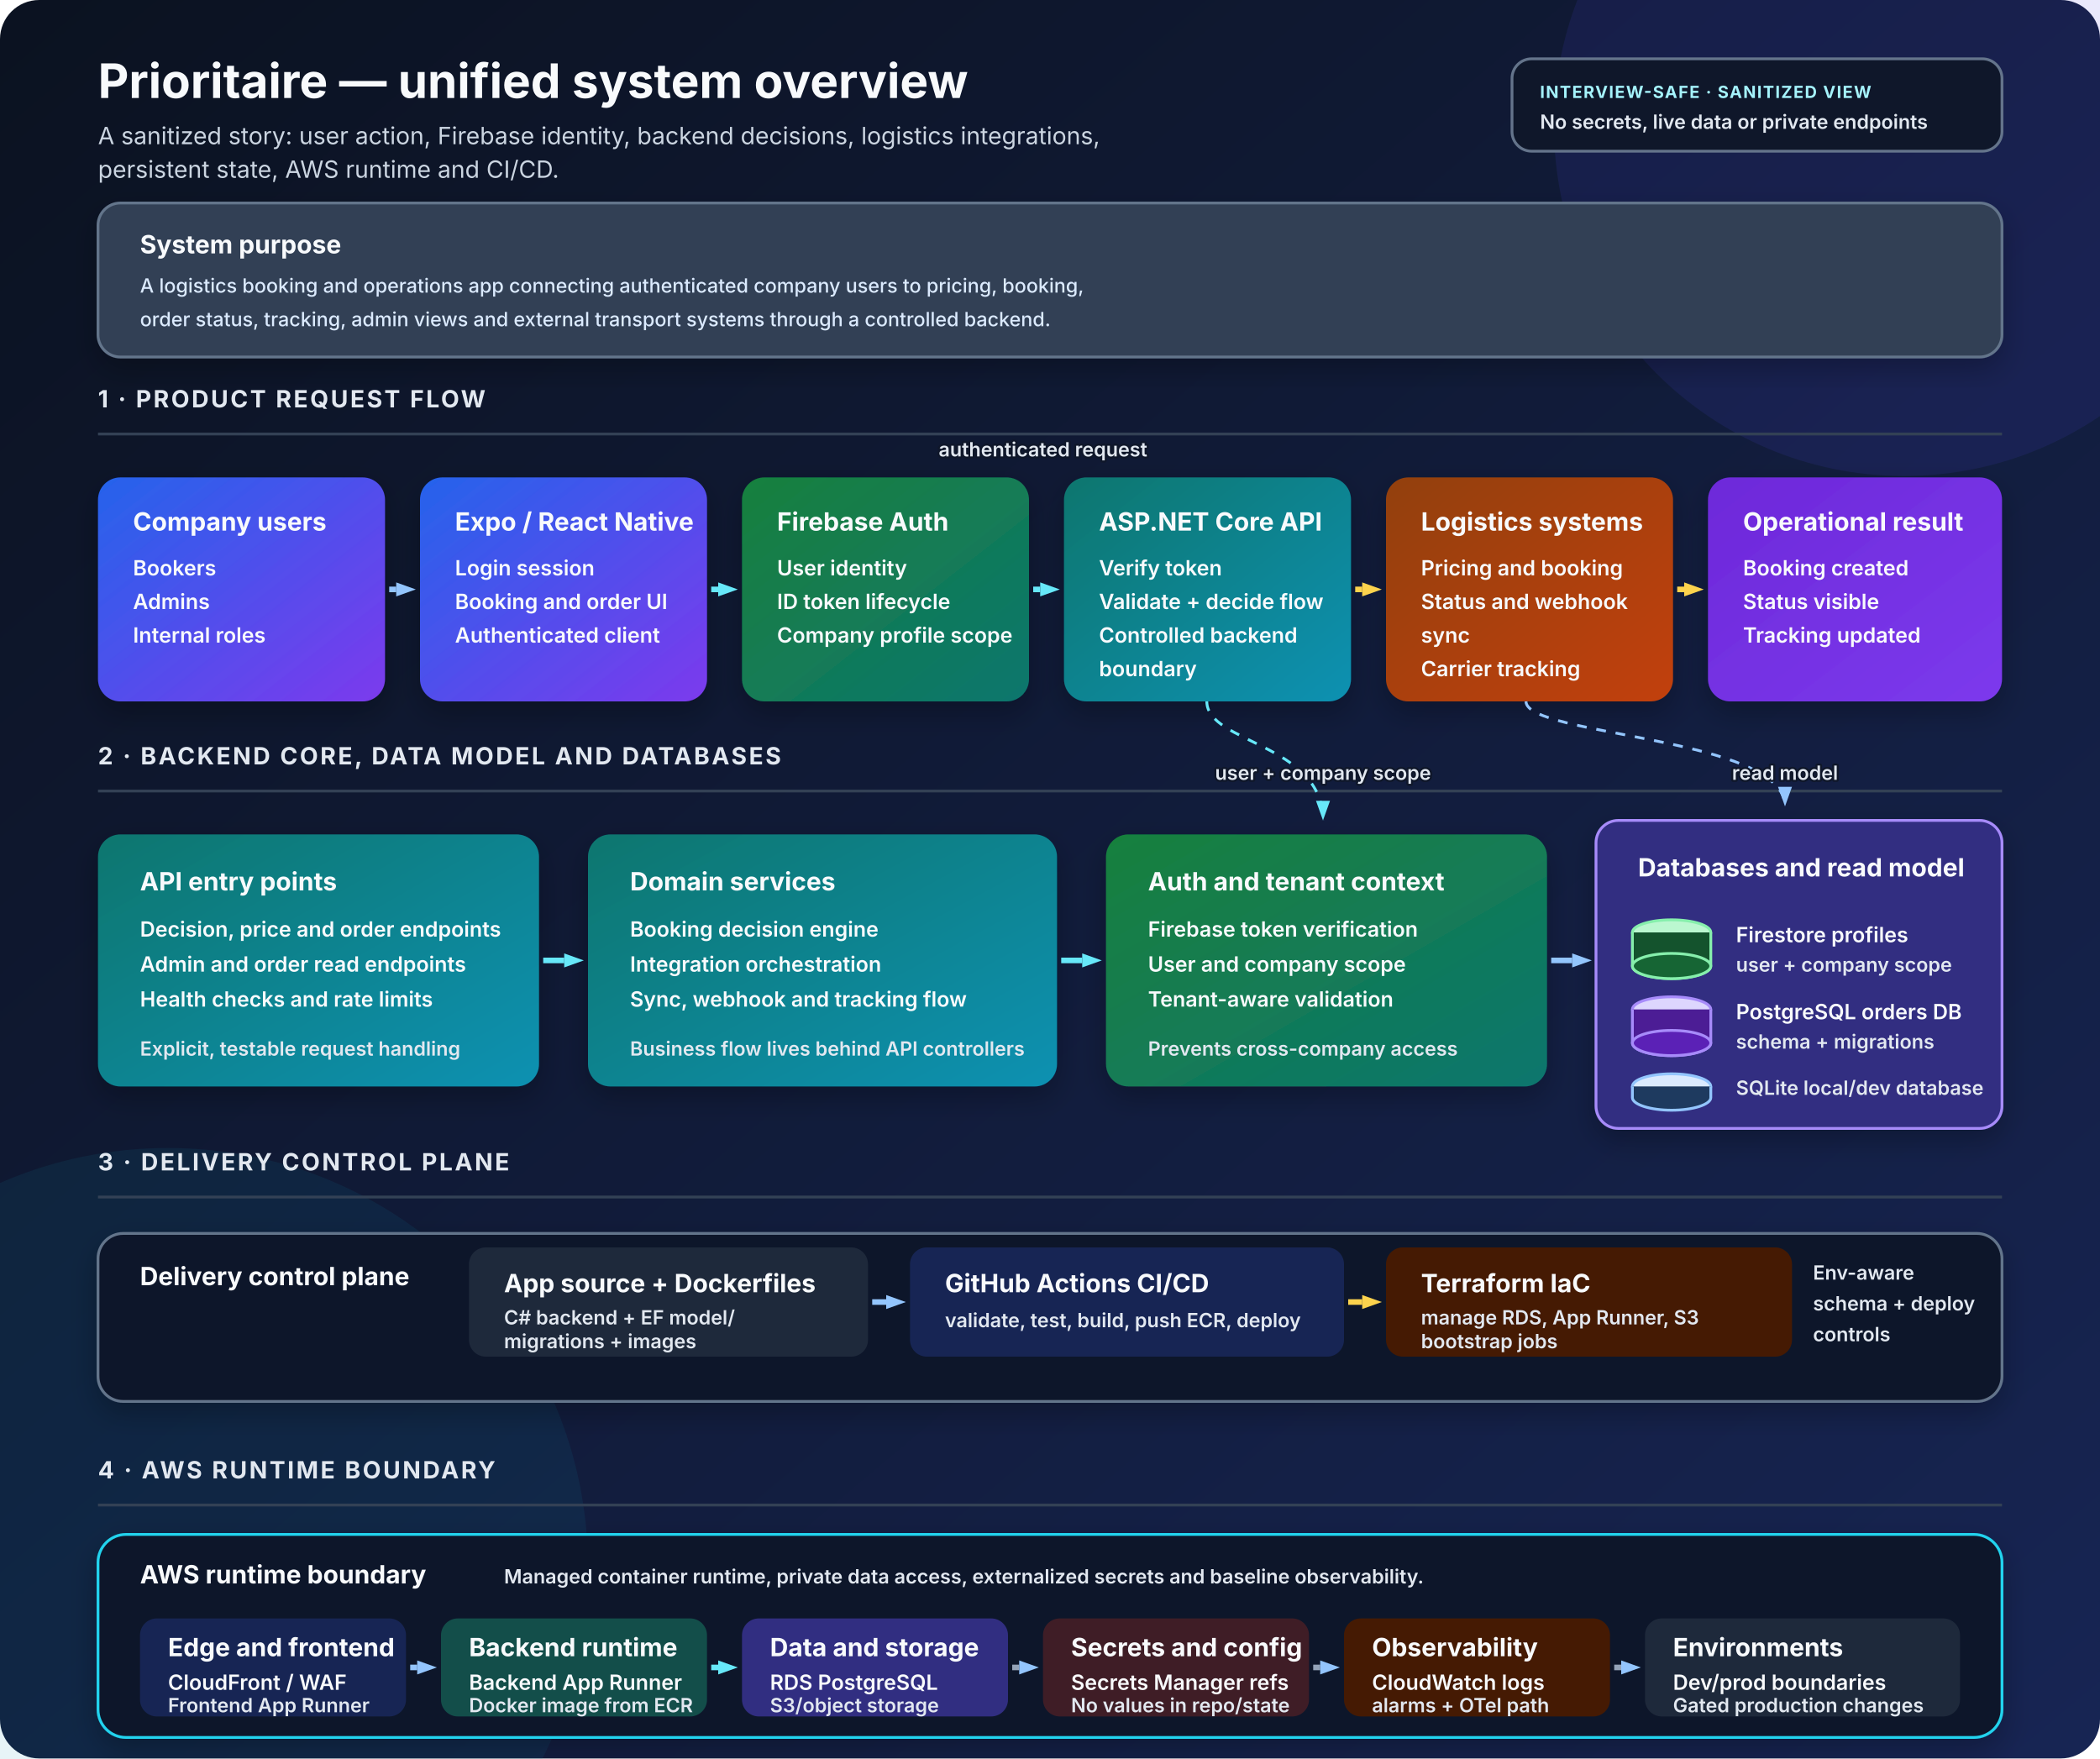
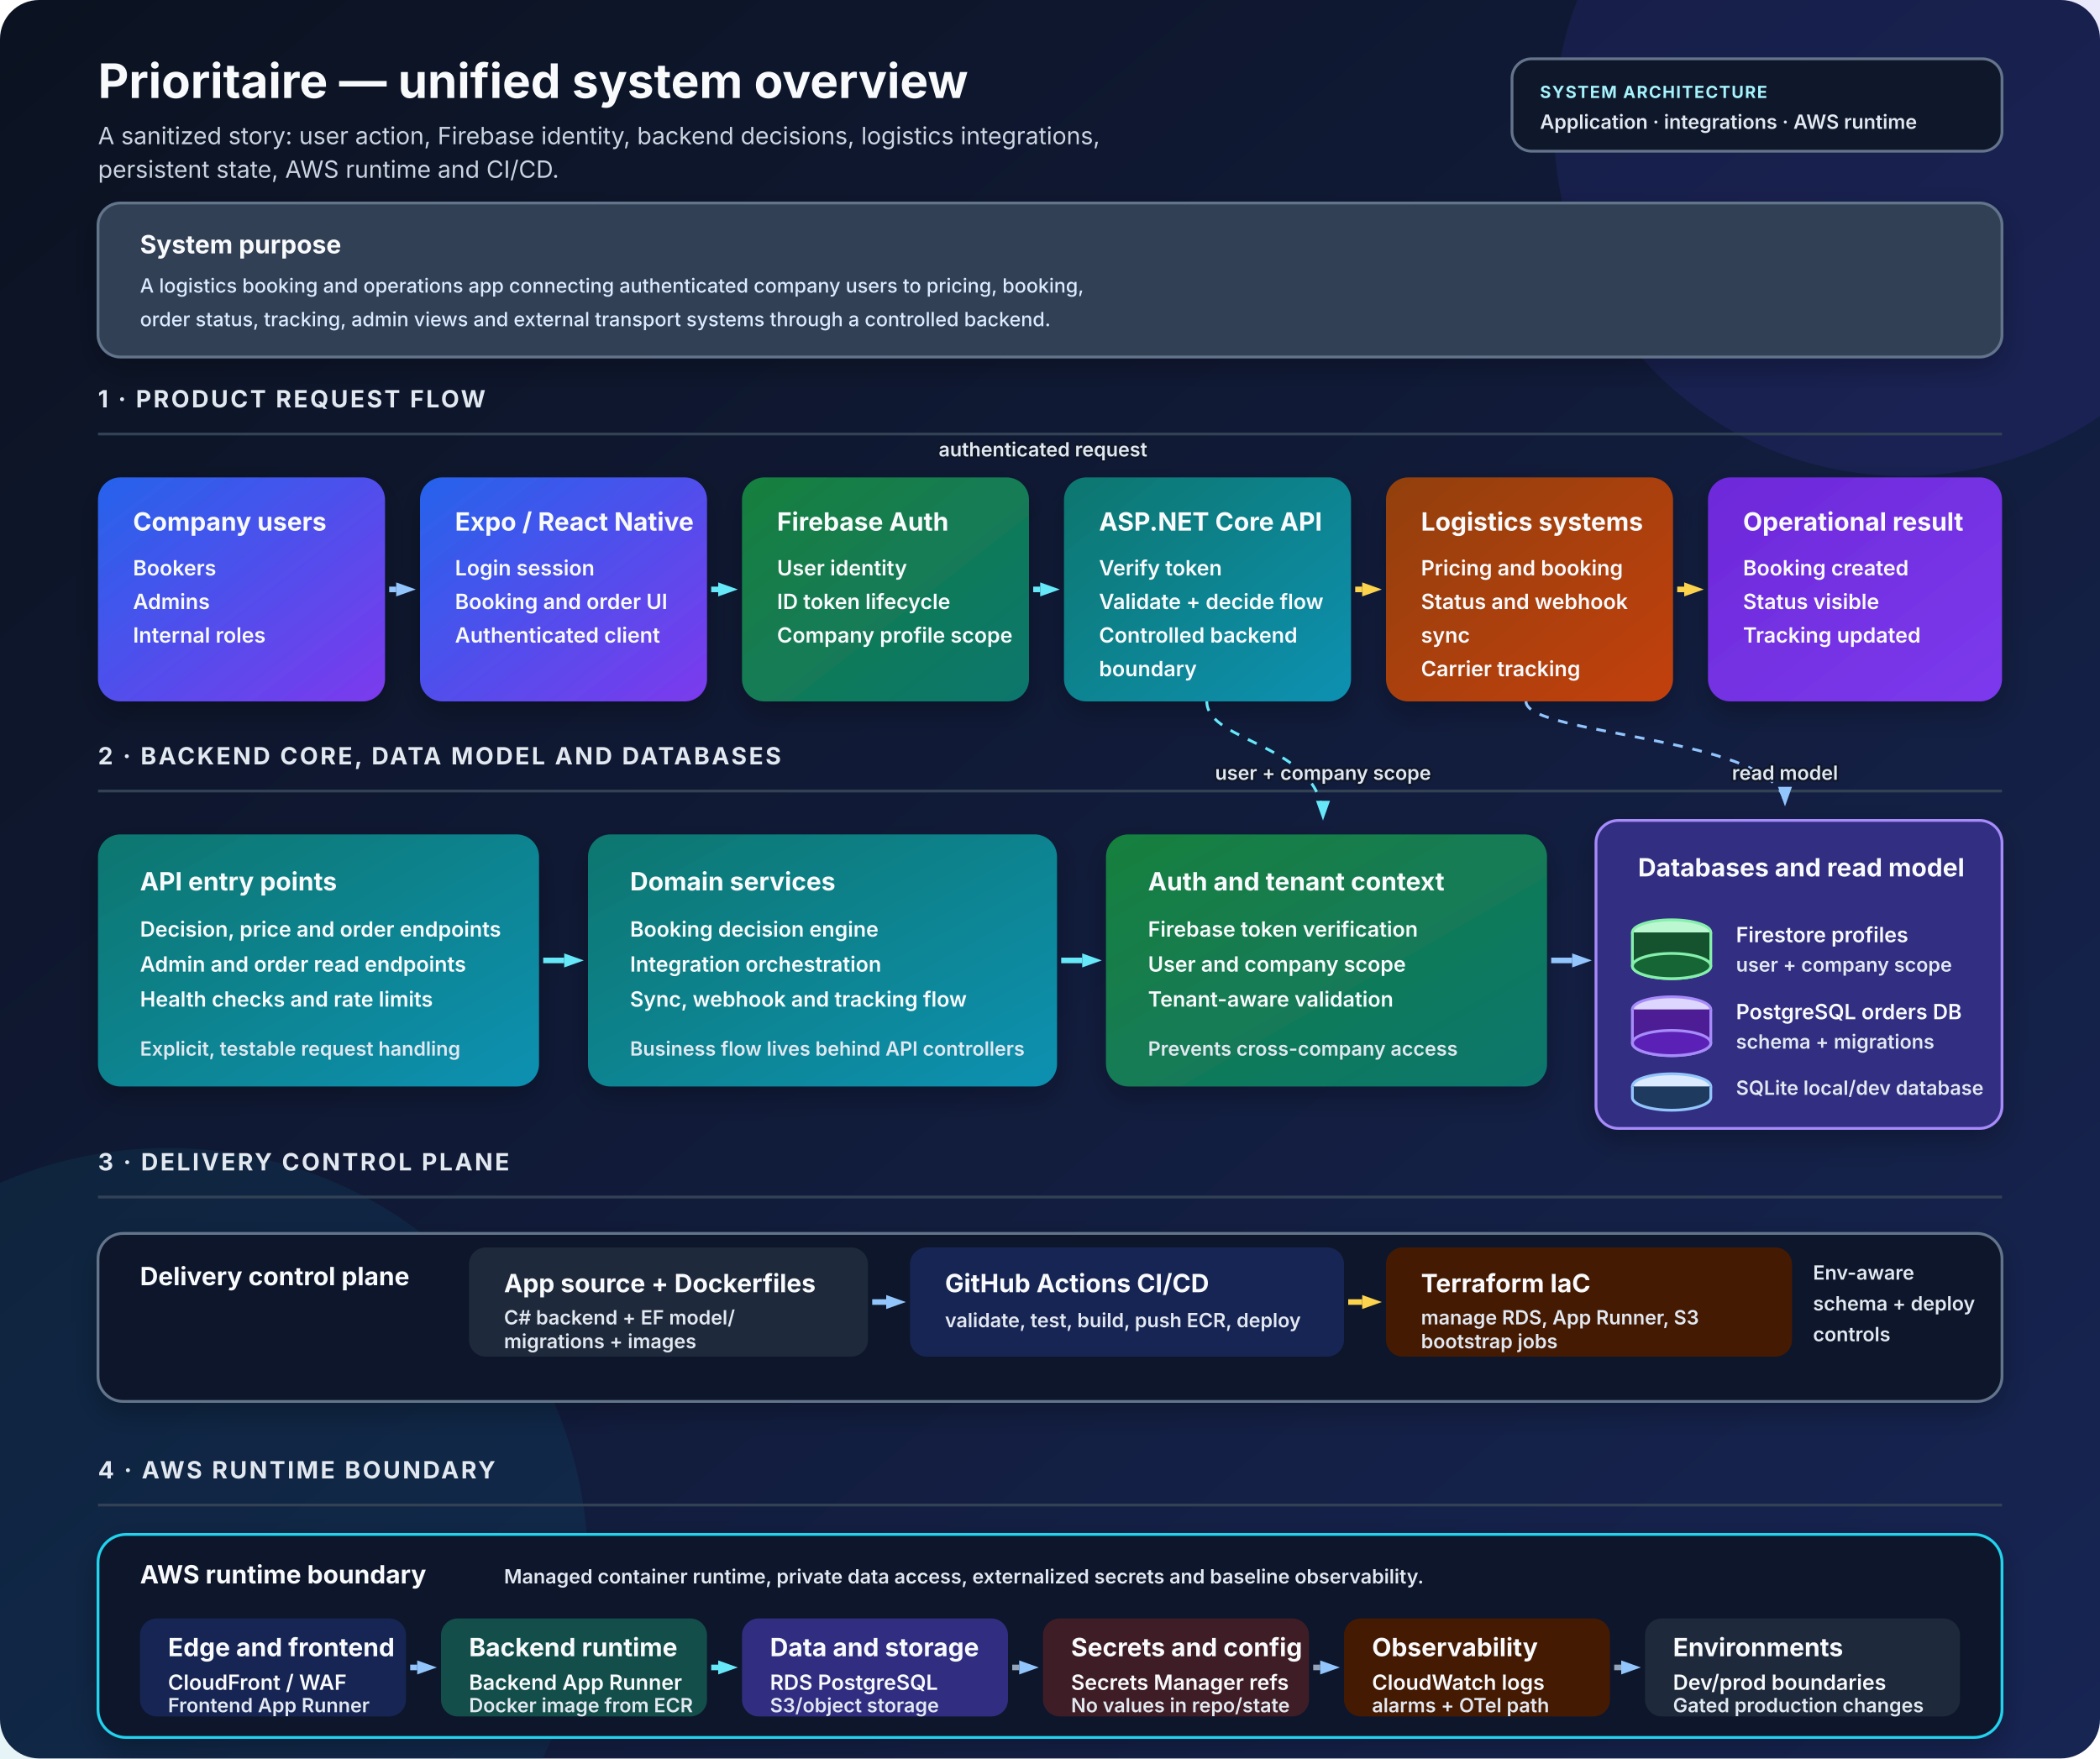
<svg xmlns="http://www.w3.org/2000/svg" width="1500" height="1256" viewBox="0 0 1500 1256" preserveAspectRatio="xMidYMid meet" shape-rendering="geometricPrecision" text-rendering="optimizeLegibility" role="img" aria-labelledby="title desc">
  <defs>
    <linearGradient id="bg" x1="0" y1="0" x2="1" y2="1">
      <stop offset="0" stop-color="#0b1220" />
      <stop offset="1" stop-color="#172554" />
    </linearGradient>
    <linearGradient id="app" x1="0" y1="0" x2="1" y2="1">
      <stop offset="0" stop-color="#2563eb" />
      <stop offset="1" stop-color="#7c3aed" />
    </linearGradient>
    <linearGradient id="identity" x1="0" y1="0" x2="1" y2="1">
      <stop offset="0" stop-color="#15803d" />
      <stop offset="1" stop-color="#0f766e" />
    </linearGradient>
    <linearGradient id="platform" x1="0" y1="0" x2="1" y2="1">
      <stop offset="0" stop-color="#0f766e" />
      <stop offset="1" stop-color="#0891b2" />
    </linearGradient>
    <linearGradient id="integration" x1="0" y1="0" x2="1" y2="1">
      <stop offset="0" stop-color="#92400e" />
      <stop offset="1" stop-color="#c2410c" />
    </linearGradient>
    <linearGradient id="result" x1="0" y1="0" x2="1" y2="1">
      <stop offset="0" stop-color="#6d28d9" />
      <stop offset="1" stop-color="#7c3aed" />
    </linearGradient>
    <linearGradient id="surface" x1="0" y1="0" x2="1" y2="1">
      <stop offset="0" stop-color="#1e293b" />
      <stop offset="1" stop-color="#334155" />
    </linearGradient>
    <filter id="shadow" x="-20%" y="-20%" width="140%" height="140%">
      <feDropShadow dx="0" dy="8" stdDeviation="10" flood-color="#000" flood-opacity=".25" />
    </filter>
    <marker id="arrow-blue" markerUnits="userSpaceOnUse" markerWidth="14" markerHeight="10" refX="14" refY="5" orient="auto">
      <path d="M0,0 L0,10 L14,5 z" fill="#93c5fd" />
    </marker>
    <marker id="arrow-teal" markerUnits="userSpaceOnUse" markerWidth="14" markerHeight="10" refX="14" refY="5" orient="auto">
      <path d="M0,0 L0,10 L14,5 z" fill="#67e8f9" />
    </marker>
    <marker id="arrow-amber" markerUnits="userSpaceOnUse" markerWidth="14" markerHeight="10" refX="14" refY="5" orient="auto">
      <path d="M0,0 L0,10 L14,5 z" fill="#fcd34d" />
    </marker>
    <marker id="side-arrow-blue" markerUnits="userSpaceOnUse" markerWidth="14" markerHeight="10" refX="0" refY="5" orient="auto">
      <path d="M0,0 L0,10 L14,5 z" fill="#93c5fd" />
    </marker>
    <marker id="side-arrow-teal" markerUnits="userSpaceOnUse" markerWidth="14" markerHeight="10" refX="0" refY="5" orient="auto">
      <path d="M0,0 L0,10 L14,5 z" fill="#67e8f9" />
    </marker>
    <marker id="side-arrow-amber" markerUnits="userSpaceOnUse" markerWidth="14" markerHeight="10" refX="0" refY="5" orient="auto">
      <path d="M0,0 L0,10 L14,5 z" fill="#fcd34d" />
    </marker>
    <style>
      .title { font: 700 34px Inter, ui-sans-serif, system-ui, sans-serif; fill: #f8fafc; }
      .subtitle { font: 400 17px Inter, ui-sans-serif, system-ui, sans-serif; fill: #cbd5e1; }
      .section { font: 700 17px Inter, ui-sans-serif, system-ui, sans-serif; fill: #e2e8f0; letter-spacing: 1.5px; }
      .box-title { font: 700 18px Inter, ui-sans-serif, system-ui, sans-serif; fill: #f8fafc; }
      .box-text { font: 600 15px Inter, ui-sans-serif, system-ui, sans-serif; fill: #f8fafc; }
      .purpose-text { font: 500 14px Inter, ui-sans-serif, system-ui, sans-serif; fill: #dbeafe; }
      .small { font: 600 14px Inter, ui-sans-serif, system-ui, sans-serif; fill: #e2e8f0; }
      .flow-label { stroke: #0f172a; stroke-width: 3px; stroke-linejoin: round; paint-order: stroke fill; }
      .legend { font: 600 13px Inter, ui-sans-serif, system-ui, sans-serif; fill: #e2e8f0; }
      .chip { font: 700 12px Inter, ui-sans-serif, system-ui, sans-serif; fill: #a5f3fc; letter-spacing: .8px; }
    </style>
  </defs>
  <rect width="1500" height="1256" rx="28" fill="url(#bg)" />
  <circle cx="1360" cy="90" r="250" fill="#4f46e5" opacity=".12" />
  <circle cx="120" cy="1120" r="300" fill="#0891b2" opacity=".10" />
  <text x="70" y="70" class="title">Prioritaire — unified system overview</text>
  <text x="70" y="103" class="subtitle">A sanitized story: user action, Firebase identity, backend decisions, logistics integrations,</text>
  <text x="70" y="127" class="subtitle">persistent state, AWS runtime and CI/CD.</text>
  <g>
    <rect x="1080" y="42" width="350" height="66" rx="14" fill="#0f172a" stroke="#64748b" stroke-width="2" />
-     <text x="1100" y="70" class="chip">INTERVIEW-SAFE · SANITIZED VIEW</text>
-     <text x="1100" y="92" class="small">No secrets, live data or private endpoints</text>
+     <text x="1100" y="70" class="chip">SYSTEM ARCHITECTURE</text>
+     <text x="1100" y="92" class="small">Application · integrations · AWS runtime</text>
  </g>
  <g>
    <rect filter="url(#shadow)" x="70" y="145" width="1360" height="110" rx="16" fill="#334155" stroke="#64748b" stroke-width="2" />
    <text x="100" y="181" class="box-title">System purpose</text>
    <text x="100" y="209" class="purpose-text">A logistics booking and operations app connecting authenticated company users to pricing, booking,</text>
    <text x="100" y="233" class="purpose-text">order status, tracking, admin views and external transport systems through a controlled backend.</text>
  </g>
  <g transform="translate(0 16)">
    <text x="70" y="275" class="section">1 · PRODUCT REQUEST FLOW</text>
    <line x1="70" y1="294" x2="1430" y2="294" stroke="#334155" stroke-width="2" />
    <g>
      <rect filter="url(#shadow)" x="70" y="325" width="205" height="160" rx="16" fill="url(#app)" />
      <text x="95" y="363" class="box-title">Company users</text>
      <text x="95" y="395" class="box-text">Bookers</text>
      <text x="95" y="419" class="box-text">Admins</text>
      <text x="95" y="443" class="box-text">Internal roles</text>
    </g>
    <g>
      <rect filter="url(#shadow)" x="300" y="325" width="205" height="160" rx="16" fill="url(#app)" />
      <text x="325" y="363" class="box-title" font-size="16">Expo / React Native</text>
      <text x="325" y="395" class="box-text">Login session</text>
      <text x="325" y="419" class="box-text">Booking and order UI</text>
      <text x="325" y="443" class="box-text">Authenticated client</text>
    </g>
    <g>
      <rect filter="url(#shadow)" x="530" y="325" width="205" height="160" rx="16" fill="url(#identity)" />
      <text x="555" y="363" class="box-title">Firebase Auth</text>
      <text x="555" y="395" class="box-text">User identity</text>
      <text x="555" y="419" class="box-text">ID token lifecycle</text>
      <text x="555" y="443" class="box-text">Company profile scope</text>
    </g>
    <g>
      <rect filter="url(#shadow)" x="760" y="325" width="205" height="160" rx="16" fill="url(#platform)" />
      <text x="785" y="363" class="box-title">ASP.NET Core API</text>
      <text x="785" y="395" class="box-text">Verify token</text>
      <text x="785" y="419" class="box-text">Validate + decide flow</text>
      <text x="785" y="443" class="box-text">Controlled backend</text>
      <text x="785" y="467" class="box-text">boundary</text>
    </g>
    <g>
      <rect filter="url(#shadow)" x="990" y="325" width="205" height="160" rx="16" fill="url(#integration)" />
      <text x="1015" y="363" class="box-title">Logistics systems</text>
      <text x="1015" y="395" class="box-text">Pricing and booking</text>
      <text x="1015" y="419" class="box-text">Status and webhook</text>
      <text x="1015" y="443" class="box-text">sync</text>
      <text x="1015" y="467" class="box-text">Carrier tracking</text>
    </g>
    <g>
      <rect filter="url(#shadow)" x="1220" y="325" width="210" height="160" rx="16" fill="url(#result)" />
      <text x="1245" y="363" class="box-title" font-size="16">Operational result</text>
      <text x="1245" y="395" class="box-text">Booking created</text>
      <text x="1245" y="419" class="box-text">Status visible</text>
      <text x="1245" y="443" class="box-text">Tracking updated</text>
    </g>
    <path d="M278 405 L283 405" fill="none" stroke="#93c5fd" stroke-width="4" stroke-linecap="butt" marker-end="url(#side-arrow-blue)" />
    <path d="M508 405 L513 405" fill="none" stroke="#67e8f9" stroke-width="4" stroke-linecap="butt" marker-end="url(#side-arrow-teal)" />
    <path d="M738 405 L743 405" fill="none" stroke="#67e8f9" stroke-width="4" stroke-linecap="butt" marker-end="url(#side-arrow-teal)" />
    <path d="M968 405 L973 405" fill="none" stroke="#fcd34d" stroke-width="4" stroke-linecap="butt" marker-end="url(#side-arrow-amber)" />
    <path d="M1198 405 L1203 405" fill="none" stroke="#fcd34d" stroke-width="4" stroke-linecap="butt" marker-end="url(#side-arrow-amber)" />
    <text x="745" y="310" class="small flow-label" text-anchor="middle">authenticated request</text>
    <text x="70" y="530" class="section">2 · BACKEND CORE, DATA MODEL AND DATABASES</text>
    <line x1="70" y1="549" x2="1430" y2="549" stroke="#334155" stroke-width="2" />
    <g>
      <rect filter="url(#shadow)" x="70" y="580" width="315" height="180" rx="16" fill="url(#platform)" />
      <text x="100" y="620" class="box-title">API entry points</text>
      <text x="100" y="653" class="box-text">Decision, price and order endpoints</text>
      <text x="100" y="678" class="box-text">Admin and order read endpoints</text>
      <text x="100" y="703" class="box-text">Health checks and rate limits</text>
      <text x="100" y="738" class="small">Explicit, testable request handling</text>
    </g>
    <g>
      <rect filter="url(#shadow)" x="420" y="580" width="335" height="180" rx="16" fill="url(#platform)" />
      <text x="450" y="620" class="box-title">Domain services</text>
      <text x="450" y="653" class="box-text">Booking decision engine</text>
      <text x="450" y="678" class="box-text">Integration orchestration</text>
      <text x="450" y="703" class="box-text">Sync, webhook and tracking flow</text>
      <text x="450" y="738" class="small">Business flow lives behind API controllers</text>
    </g>
    <g>
      <rect filter="url(#shadow)" x="790" y="580" width="315" height="180" rx="16" fill="url(#identity)" />
      <text x="820" y="620" class="box-title">Auth and tenant context</text>
      <text x="820" y="653" class="box-text">Firebase token verification</text>
      <text x="820" y="678" class="box-text">User and company scope</text>
      <text x="820" y="703" class="box-text">Tenant-aware validation</text>
      <text x="820" y="738" class="small">Prevents cross-company access</text>
    </g>
    <g>
      <rect filter="url(#shadow)" x="1140" y="570" width="290" height="220" rx="16" fill="#312e81" stroke="#a78bfa" stroke-width="2" />
      <text x="1170" y="610" class="box-title">Databases and read model</text>
      <g>
        <ellipse cx="1194" cy="650" rx="28" ry="9" fill="#bbf7d0" stroke="#86efac" stroke-width="2" />
        <path d="M1166 650 v24 c0 5 13 9 28 9s28-4 28-9v-24" fill="#14532d" stroke="#86efac" stroke-width="2" />
        <ellipse cx="1194" cy="674" rx="28" ry="9" fill="#166534" stroke="#86efac" stroke-width="2" />
        <text x="1240" y="657" class="box-text">Firestore profiles</text>
        <text x="1240" y="678" class="small">user + company scope</text>
      </g>
      <g>
        <ellipse cx="1194" cy="705" rx="28" ry="9" fill="#ddd6fe" stroke="#a78bfa" stroke-width="2" />
        <path d="M1166 705 v24 c0 5 13 9 28 9s28-4 28-9v-24" fill="#4c1d95" stroke="#a78bfa" stroke-width="2" />
        <ellipse cx="1194" cy="729" rx="28" ry="9" fill="#5b21b6" stroke="#a78bfa" stroke-width="2" />
        <text x="1240" y="712" class="box-text">PostgreSQL orders DB</text>
        <text x="1240" y="733" class="small">schema + migrations</text>
      </g>
      <g>
        <ellipse cx="1194" cy="760" rx="28" ry="9" fill="#dbeafe" stroke="#93c5fd" stroke-width="2" />
        <path d="M1166 760 v8 c0 5 13 9 28 9s28-4 28-9v-8" fill="#1e3a5f" stroke="#93c5fd" stroke-width="2" />
        <text x="1240" y="766" class="small">SQLite local/dev database</text>
      </g>
    </g>
    <path d="M388 670 L403 670" fill="none" stroke="#67e8f9" stroke-width="4" stroke-linecap="butt" marker-end="url(#side-arrow-teal)" />
    <path d="M758 670 L773 670" fill="none" stroke="#67e8f9" stroke-width="4" stroke-linecap="butt" marker-end="url(#side-arrow-teal)" />
    <path d="M1108 670 L1123 670" fill="none" stroke="#93c5fd" stroke-width="4" stroke-linecap="butt" marker-end="url(#side-arrow-blue)" />
    <path d="M862 485 C862 515 945 515 945 570" fill="none" stroke="#67e8f9" stroke-width="2" stroke-dasharray="7 7" marker-end="url(#arrow-teal)" />
    <text x="945" y="541" class="small flow-label" text-anchor="middle">user + company scope</text>
    <path d="M1090 485 C1090 510 1275 510 1275 560" fill="none" stroke="#93c5fd" stroke-width="2" stroke-dasharray="7 7" marker-end="url(#arrow-blue)" />
    <text x="1275" y="541" class="small flow-label" text-anchor="middle">read model</text>
    <text x="70" y="820" class="section">3 · DELIVERY CONTROL PLANE</text>
    <line x1="70" y1="839" x2="1430" y2="839" stroke="#334155" stroke-width="2" />
    <g>
      <rect filter="url(#shadow)" x="70" y="865" width="1360" height="120" rx="18" fill="#0f172a" stroke="#64748b" stroke-width="2" />
      <text x="100" y="902" class="box-title">Delivery control plane</text>
      <rect x="335" y="875" width="285" height="78" rx="12" fill="#1e293b" />
      <text x="360" y="907" class="box-title" font-size="16">App source + Dockerfiles</text>
      <text x="360" y="930" class="small">C# backend + EF model/</text>
      <text x="360" y="947" class="small">migrations + images</text>
      <rect x="650" y="875" width="310" height="78" rx="12" fill="#172554" />
      <text x="675" y="907" class="box-title" font-size="16">GitHub Actions CI/CD</text>
      <text x="675" y="932" class="small">validate, test, build, push ECR, deploy</text>
      <rect x="990" y="875" width="290" height="78" rx="12" fill="#451a03" />
      <text x="1015" y="907" class="box-title" font-size="16">Terraform IaC</text>
      <text x="1015" y="930" class="small">manage RDS, App Runner, S3</text>
      <text x="1015" y="947" class="small">bootstrap jobs</text>
      <text x="1295" y="898" class="small" font-size="13">Env-aware</text>
      <text x="1295" y="920" class="small" font-size="13">schema + deploy</text>
      <text x="1295" y="942" class="small" font-size="13">controls</text>
    </g>
    <path d="M623 914 L633 914" fill="none" stroke="#93c5fd" stroke-width="4" stroke-linecap="butt" marker-end="url(#side-arrow-blue)" />
    <path d="M963 914 L973 914" fill="none" stroke="#fcd34d" stroke-width="4" stroke-linecap="butt" marker-end="url(#side-arrow-amber)" />
    <text x="70" y="1040" class="section">4 · AWS RUNTIME BOUNDARY</text>
    <line x1="70" y1="1059" x2="1430" y2="1059" stroke="#334155" stroke-width="2" />
    <g>
      <rect filter="url(#shadow)" x="70" y="1080" width="1360" height="145" rx="20" fill="#0f172a" stroke="#22d3ee" stroke-width="2" />
      <text x="100" y="1115" class="box-title">AWS runtime boundary</text>
      <text x="360" y="1115" class="small">Managed container runtime, private data access, externalized secrets and baseline observability.</text>
      <rect x="100" y="1140" width="190" height="70" rx="12" fill="#172554" />
      <text x="120" y="1167" class="box-title" font-size="16">Edge and frontend</text>
      <text x="120" y="1191" class="box-text">CloudFront / WAF</text>
      <text x="120" y="1207" class="small">Frontend App Runner</text>
      <rect x="315" y="1140" width="190" height="70" rx="12" fill="#134e4a" />
      <text x="335" y="1167" class="box-title" font-size="16">Backend runtime</text>
      <text x="335" y="1191" class="box-text">Backend App Runner</text>
      <text x="335" y="1207" class="small">Docker image from ECR</text>
      <rect x="530" y="1140" width="190" height="70" rx="12" fill="#312e81" />
      <text x="550" y="1167" class="box-title" font-size="16">Data and storage</text>
      <text x="550" y="1191" class="box-text">RDS PostgreSQL</text>
      <text x="550" y="1207" class="small">S3/object storage</text>
      <rect x="745" y="1140" width="190" height="70" rx="12" fill="#3f1d26" />
      <text x="765" y="1167" class="box-title" font-size="16">Secrets and config</text>
      <text x="765" y="1191" class="box-text">Secrets Manager refs</text>
      <text x="765" y="1207" class="small">No values in repo/state</text>
      <rect x="960" y="1140" width="190" height="70" rx="12" fill="#451a03" />
      <text x="980" y="1167" class="box-title" font-size="16">Observability</text>
      <text x="980" y="1191" class="box-text">CloudWatch logs</text>
      <text x="980" y="1207" class="small">alarms + OTel path</text>
      <rect x="1175" y="1140" width="225" height="70" rx="12" fill="#1e293b" />
      <text x="1195" y="1167" class="box-title" font-size="16">Environments</text>
      <text x="1195" y="1191" class="box-text">Dev/prod boundaries</text>
      <text x="1195" y="1207" class="small">Gated production changes</text>
    </g>
    <path d="M293 1175 L298 1175" fill="none" stroke="#93c5fd" stroke-width="4" stroke-linecap="butt" marker-end="url(#side-arrow-blue)" />
    <path d="M508 1175 L513 1175" fill="none" stroke="#67e8f9" stroke-width="4" stroke-linecap="butt" marker-end="url(#side-arrow-teal)" />
    <path d="M723 1175 L728 1175" fill="none" stroke="#94a3b8" stroke-width="4" stroke-linecap="butt" marker-end="url(#side-arrow-blue)" />
    <path d="M938 1175 L943 1175" fill="none" stroke="#94a3b8" stroke-width="4" stroke-linecap="butt" marker-end="url(#side-arrow-blue)" />
    <path d="M1153 1175 L1158 1175" fill="none" stroke="#94a3b8" stroke-width="4" stroke-linecap="butt" marker-end="url(#side-arrow-blue)" />
  </g>
</svg>
